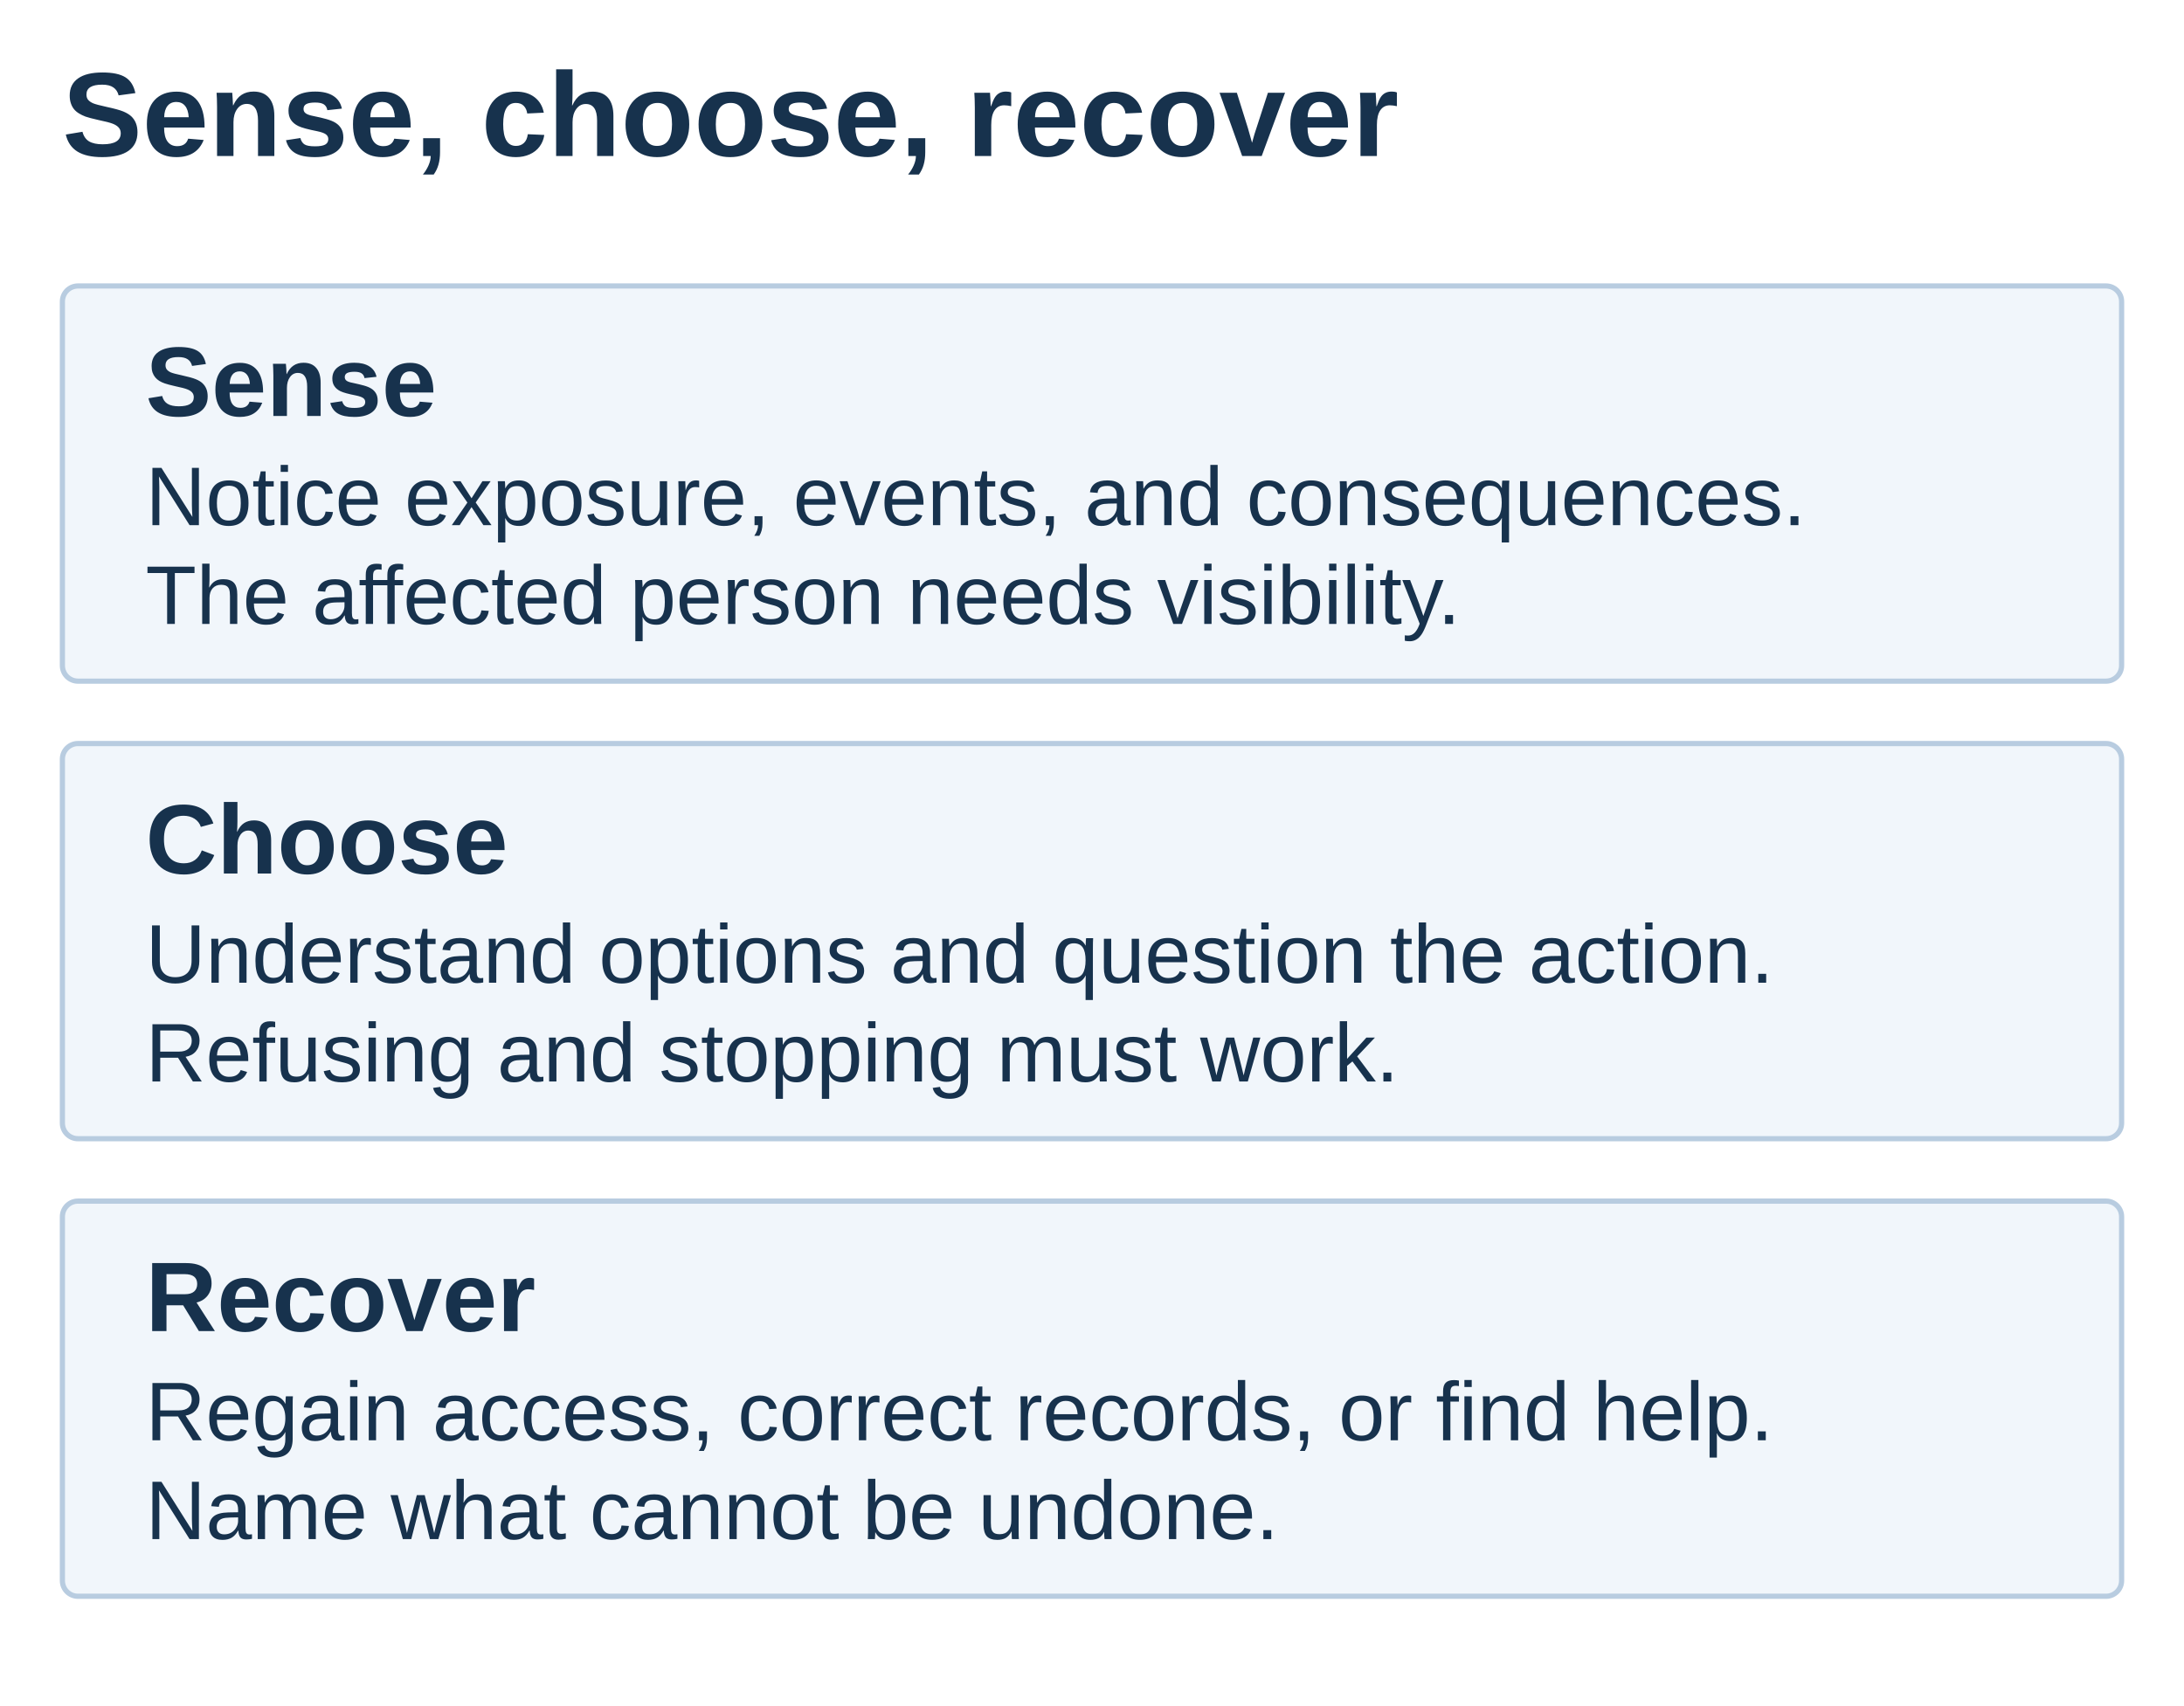
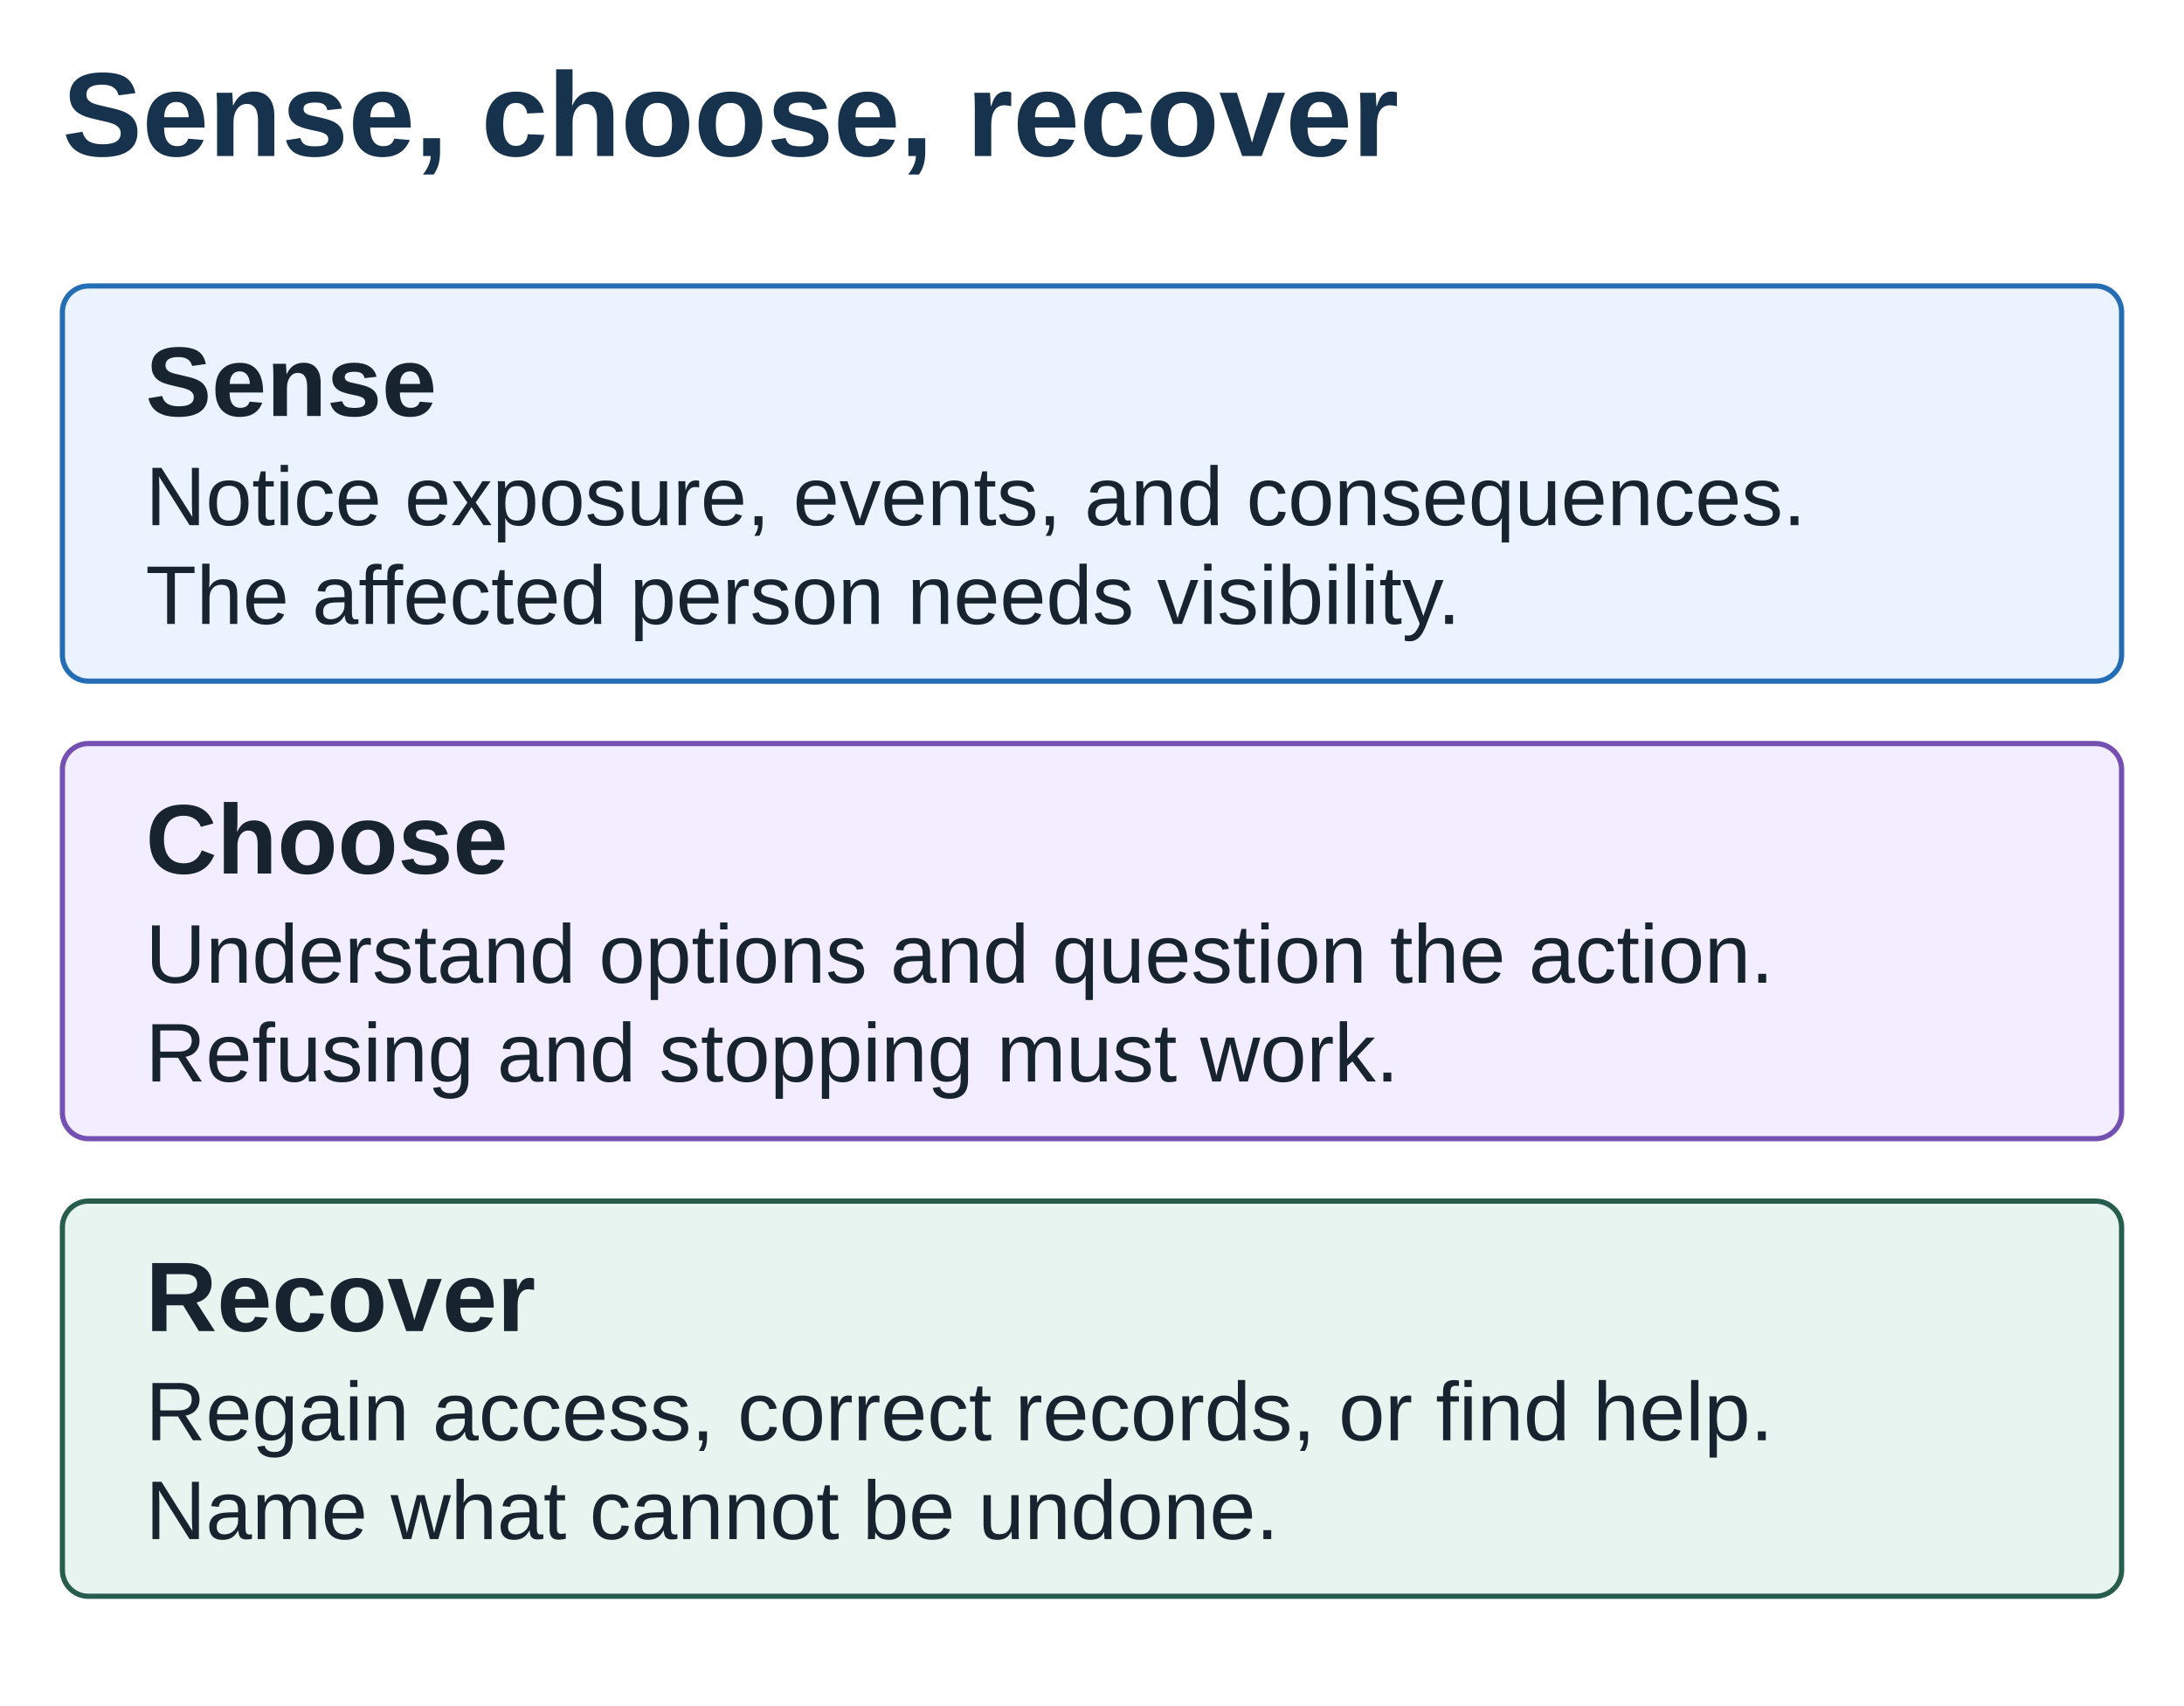
<svg xmlns="http://www.w3.org/2000/svg" viewBox="0 0 420 328" role="img" aria-label="Sense, choose, recover">
  <g fill="#17324d" font-family="Arial, sans-serif">
-     <text x="12" y="30" font-size="23" font-weight="700">Sense, choose, recover</text>
-     <rect x="12" y="55" width="396" height="76" rx="3" fill="#f1f6fb" stroke="#b8cce0" />
-     <text x="28" y="80" font-size="19" font-weight="700">Sense</text>
-     <text x="28" y="101" font-size="16">Notice exposure, events, and consequences.</text>
-     <text x="28" y="120" font-size="16">The affected person needs visibility.</text>
-     <rect x="12" y="143" width="396" height="76" rx="3" fill="#f1f6fb" stroke="#b8cce0" />
-     <text x="28" y="168" font-size="19" font-weight="700">Choose</text>
-     <text x="28" y="189" font-size="16">Understand options and question the action.</text>
-     <text x="28" y="208" font-size="16">Refusing and stopping must work.</text>
-     <rect x="12" y="231" width="396" height="76" rx="3" fill="#f1f6fb" stroke="#b8cce0" />
-     <text x="28" y="256" font-size="19" font-weight="700">Recover</text>
-     <text x="28" y="277" font-size="16">Regain access, correct records, or find help.</text>
-     <text x="28" y="296" font-size="16">Name what cannot be undone.</text>
+     <text x="12" y="30" fill="#17324d" font-size="23" font-weight="700">Sense, choose, recover</text>
+     <rect x="12" y="55" width="396" height="76" rx="5" fill="#eaf3ff" stroke="#246db5" />
+     <text x="28" y="80" fill="#17232e" font-size="19" font-weight="700">Sense</text>
+     <text x="28" y="101" fill="#17232e" font-size="16">Notice exposure, events, and consequences.</text>
+     <text x="28" y="120" fill="#17232e" font-size="16">The affected person needs visibility.</text>
+     <rect x="12" y="143" width="396" height="76" rx="5" fill="#f2edff" stroke="#7450b2" />
+     <text x="28" y="168" fill="#17232e" font-size="19" font-weight="700">Choose</text>
+     <text x="28" y="189" fill="#17232e" font-size="16">Understand options and question the action.</text>
+     <text x="28" y="208" fill="#17232e" font-size="16">Refusing and stopping must work.</text>
+     <rect x="12" y="231" width="396" height="76" rx="5" fill="#e8f4ef" stroke="#275d4c" />
+     <text x="28" y="256" fill="#17232e" font-size="19" font-weight="700">Recover</text>
+     <text x="28" y="277" fill="#17232e" font-size="16">Regain access, correct records, or find help.</text>
+     <text x="28" y="296" fill="#17232e" font-size="16">Name what cannot be undone.</text>
  </g>
</svg>
